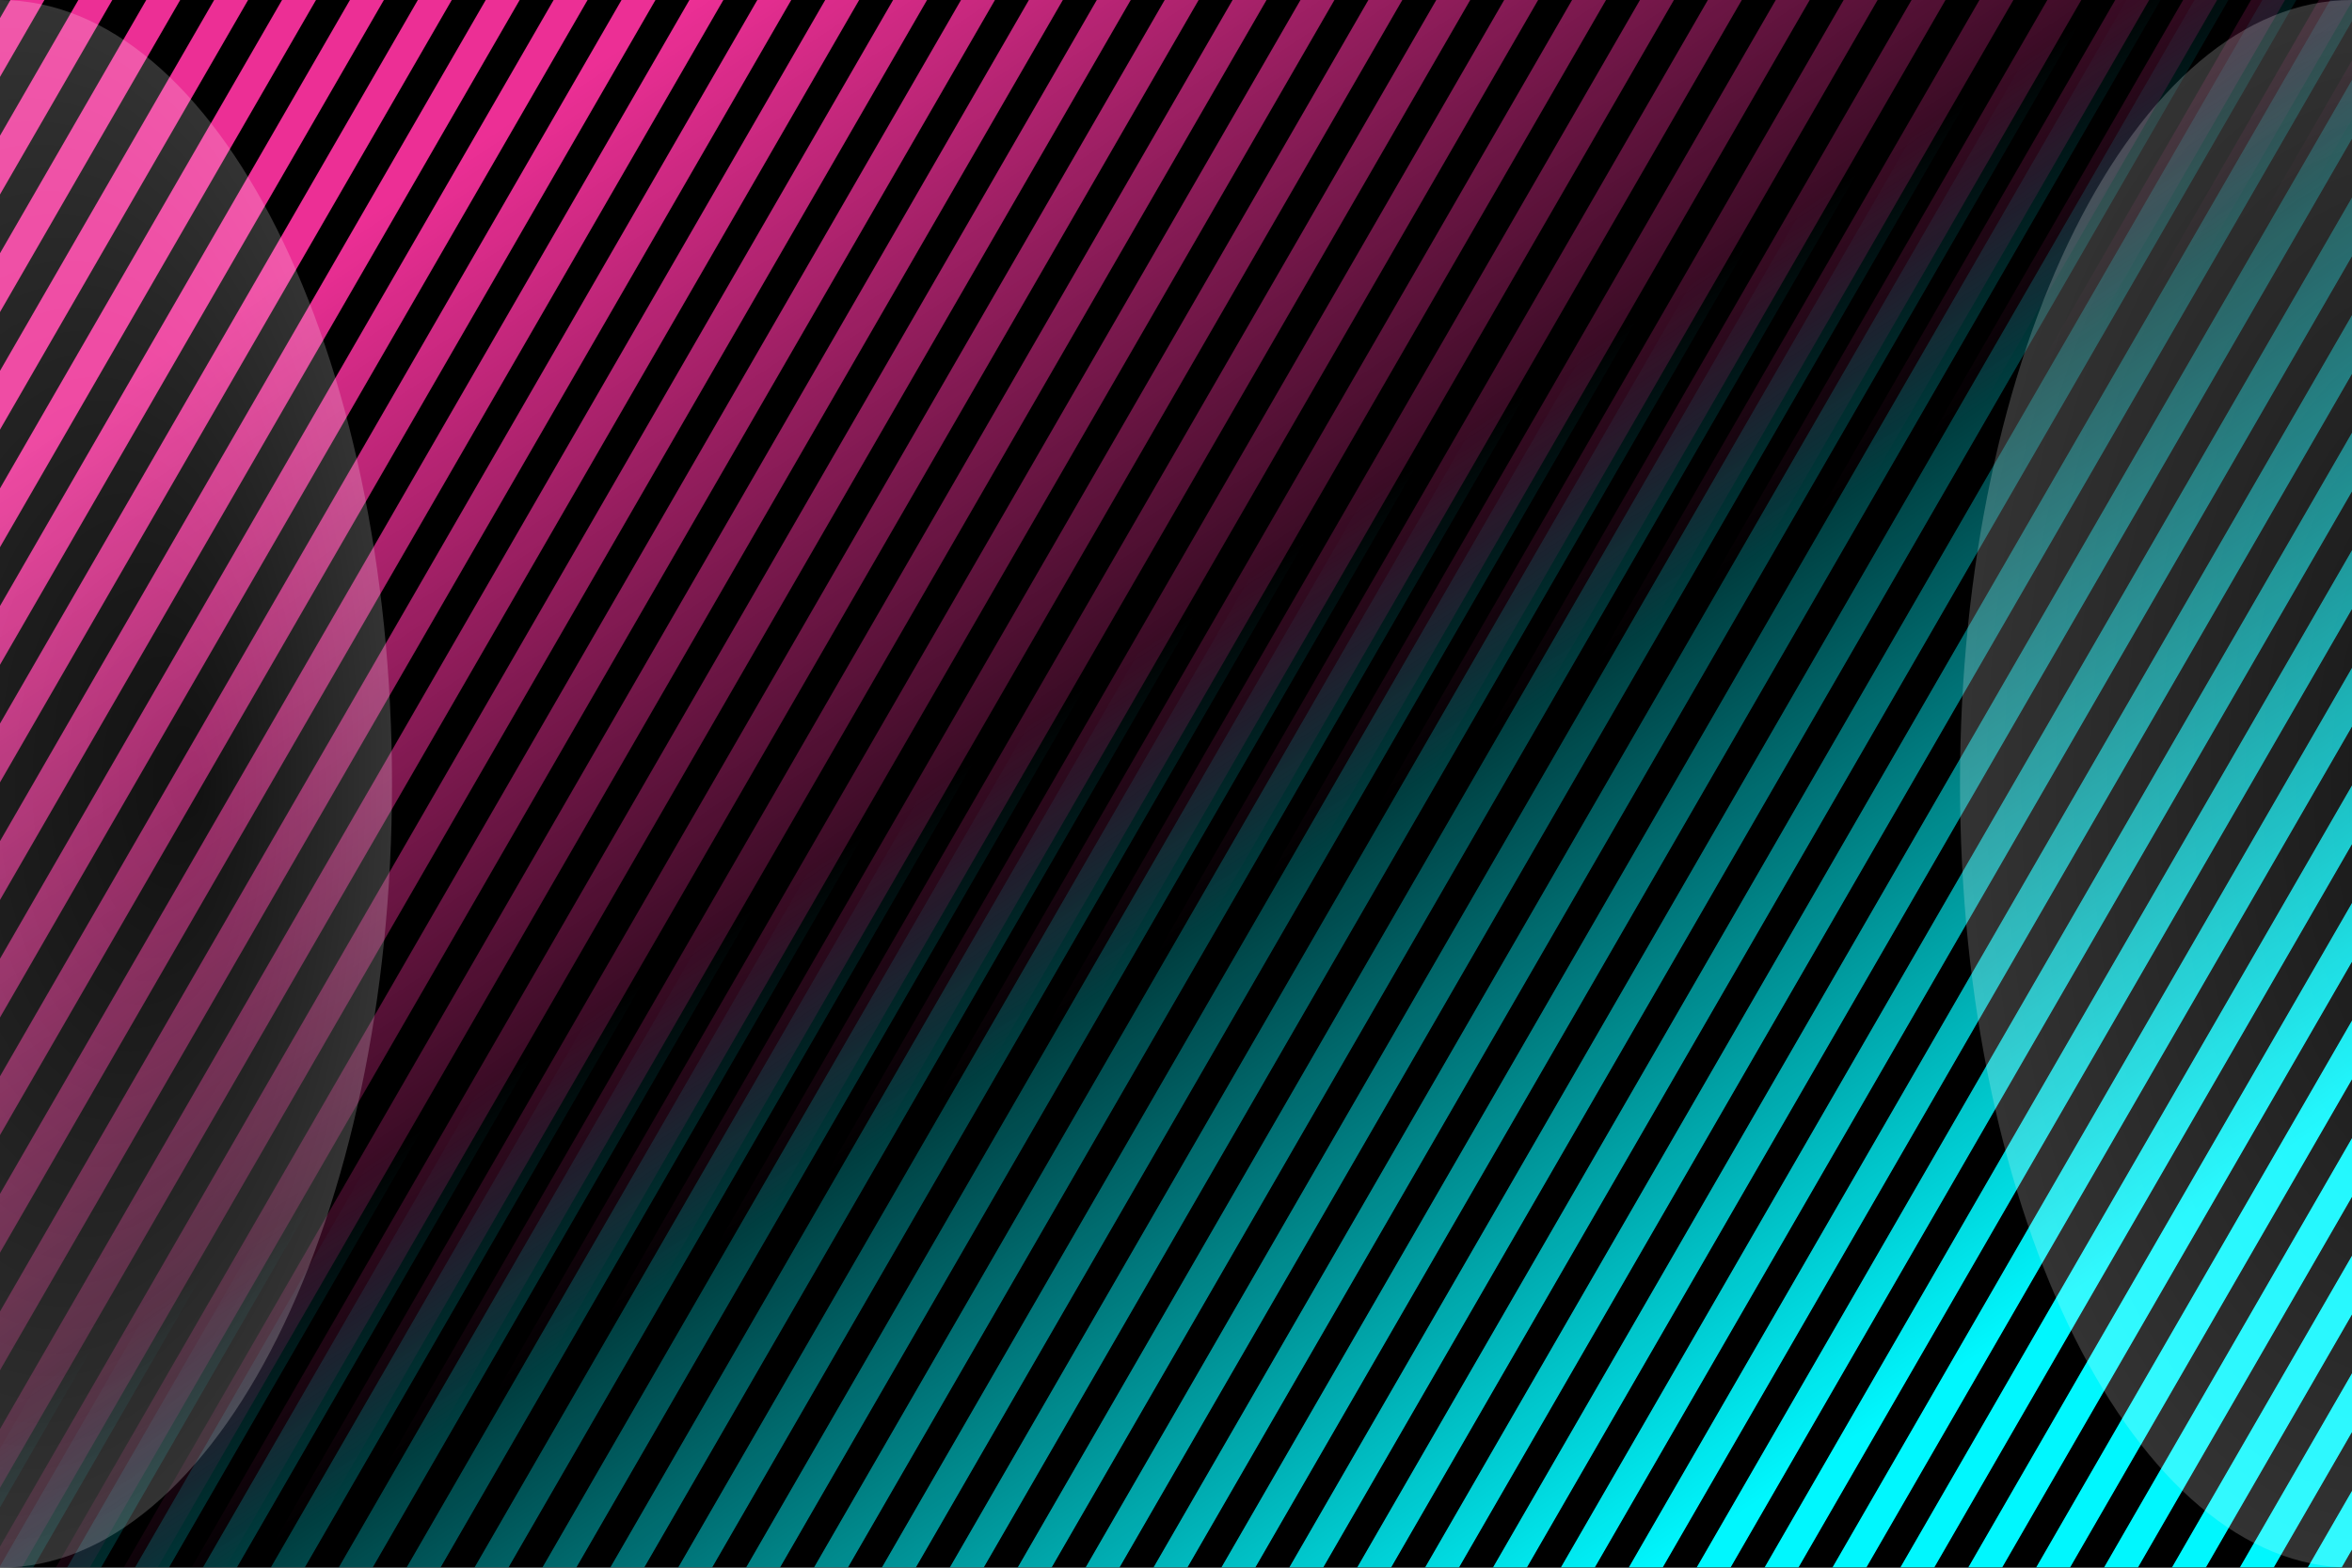
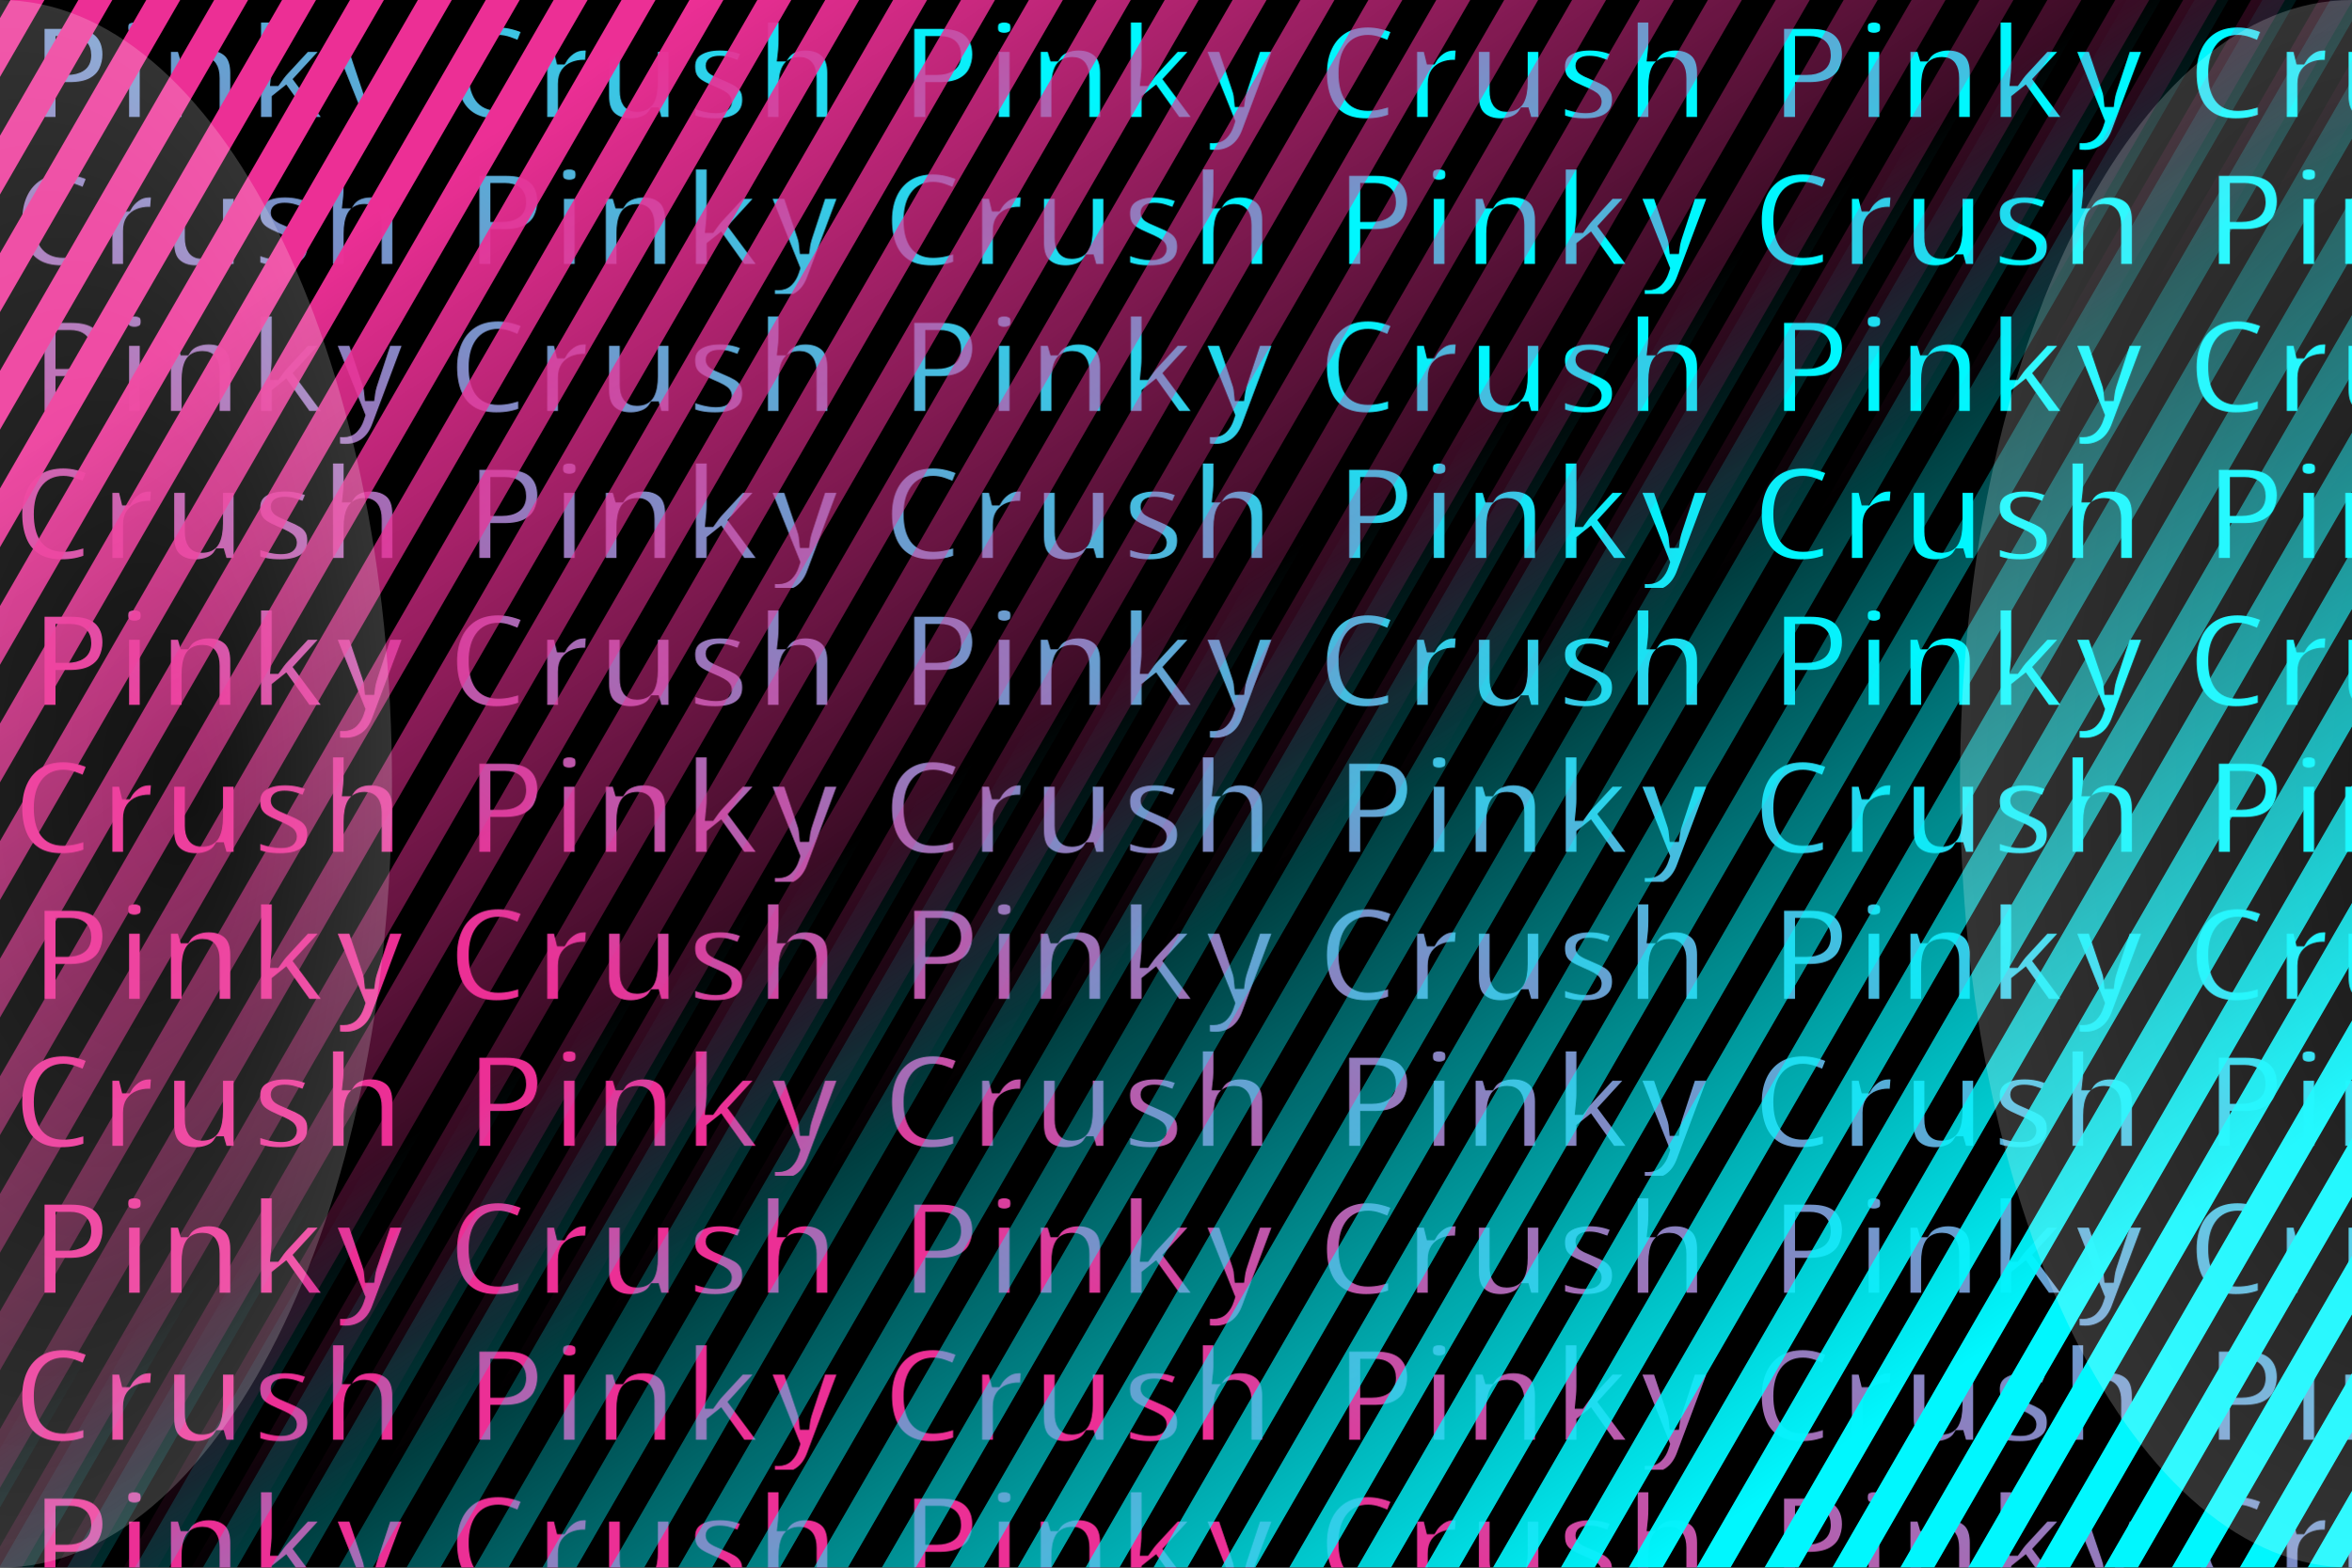
<svg xmlns="http://www.w3.org/2000/svg" version="1.1" width="480" height="320">
  <defs>
    <radialGradient id="sheen" cx="0.5" cy="0.5" r="0.5" fx="0.75" fy="0.5">
      <stop offset="0%" stop-color="rgb(85,85,85)" />
      <stop offset="100%" stop-color="rgb(255,255,255)" />
    </radialGradient>
    <linearGradient id="hide" x1="0.3" x2="0.7" y1="0.6" y2="1.0">
      <stop offset="0%" stop-color="black" />
      <stop offset="100%" stop-color="white" />
    </linearGradient>
+     <linearGradient id="accent" x1="0.3" x2="0.7" y1="0.7" y2="0.3">
+       <stop offset="0%" stop-color="#ec2f95" />
+       <stop offset="100%" stop-color="#00f7fe" />
+     </linearGradient>
    <mask id="gradientMask">
      <rect width="480" height="320" style="fill:url(#hide)" />
    </mask>
    <mask id="stripeMask">
      <rect width="480" height="320" style="fill:url(#strote)" />
+     </mask>
+     <mask id="folderNameMask">
+       <rect width="480" height="320" style="fill:url(#folderName)" />
    </mask>
  </defs>
  <pattern id="stripes" width="12" height="12" patternUnits="userSpaceOnUse">
    <rect width="12" height="12" x="0" style="fill:rgb(255,255,255)" />
    <rect width=" 6" height="12" x="6" style="fill:rgb(0,0,0)" />
  </pattern>
  <pattern id="strote" width="480" height="480" patternUnits="userSpaceOnUse">
    <g transform="translate(240 240)">
      <g transform="rotate(30)">
        <rect width="960" height="960" x="-480" y="-480" style="fill:url(#stripes)" />
      </g>
    </g>
  </pattern>
+   <pattern id="folderName" width="177.502" height="60" patternUnits="userSpaceOnUse">
+     <text x="88.751" y="15" style="fill:white;font:bold 28px Evogria,sans-serif;dominant-baseline:middle;text-anchor:middle;stroke:#000000;stroke-width:2px">Pinky Crush</text>
+     <text x="0" y="45" style="fill:white;font:bold 28px Evogria,sans-serif;dominant-baseline:middle;text-anchor:middle;stroke:#000000;stroke-width:2px">Pinky Crush</text>
+     <text x="177.502" y="45" style="fill:white;font:bold 28px Evogria,sans-serif;dominant-baseline:middle;text-anchor:middle;stroke:#000000;stroke-width:2px">Pinky Crush</text>
+   </pattern>
  <rect width="480" height="320" style="fill:#000000" />
+   <g mask="url(#folderNameMask)">
+     <rect width="480" height="320" style="fill:url(#accent)" />
+   </g>
  <g mask="url(#gradientMask)">
    <rect width="480" height="320" style="fill:#00f7fe" mask="url(#stripeMask)" />
  </g>
  <g transform="translate(480, 320)">
    <g transform="rotate(180)" mask="url(#gradientMask)">
      <rect width="480" height="320" style="fill:#ec2f95" mask="url(#stripeMask)" />
    </g>
  </g>
  <ellipse cx="0" cy="160" rx="80" ry="160" style="fill:url(#sheen);fill-opacity:0.2;mix-blend-mode:screen;" />
  <ellipse cx="480" cy="160" rx="80" ry="160" style="fill:url(#sheen);fill-opacity:0.2;mix-blend-mode:screen;" />
</svg>
